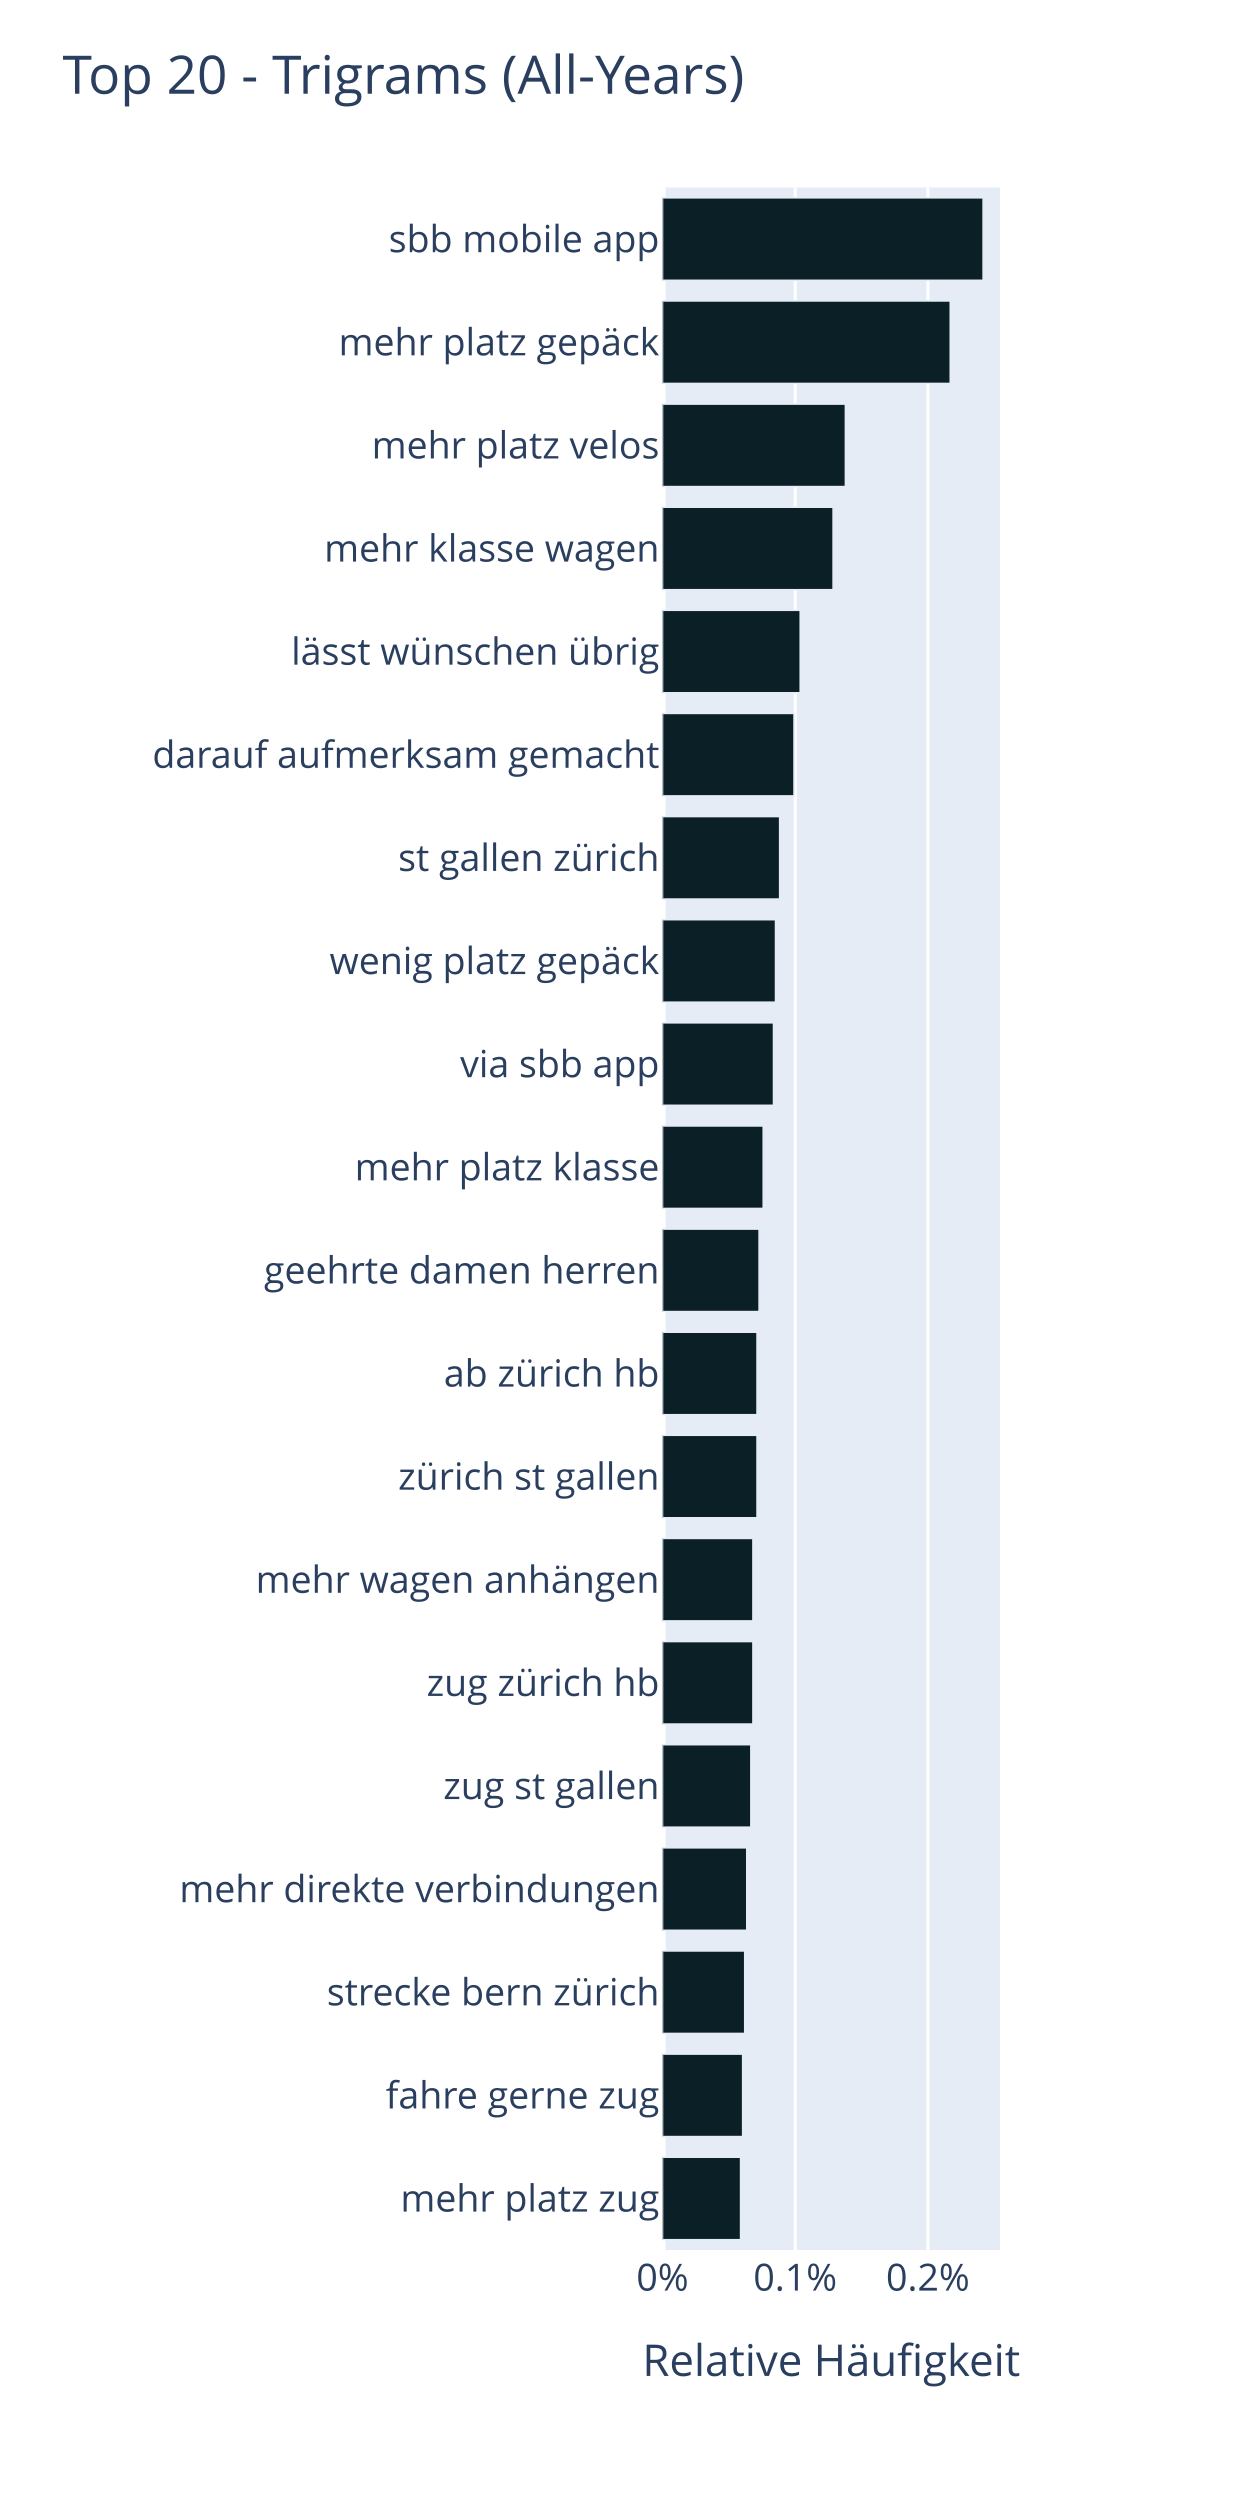
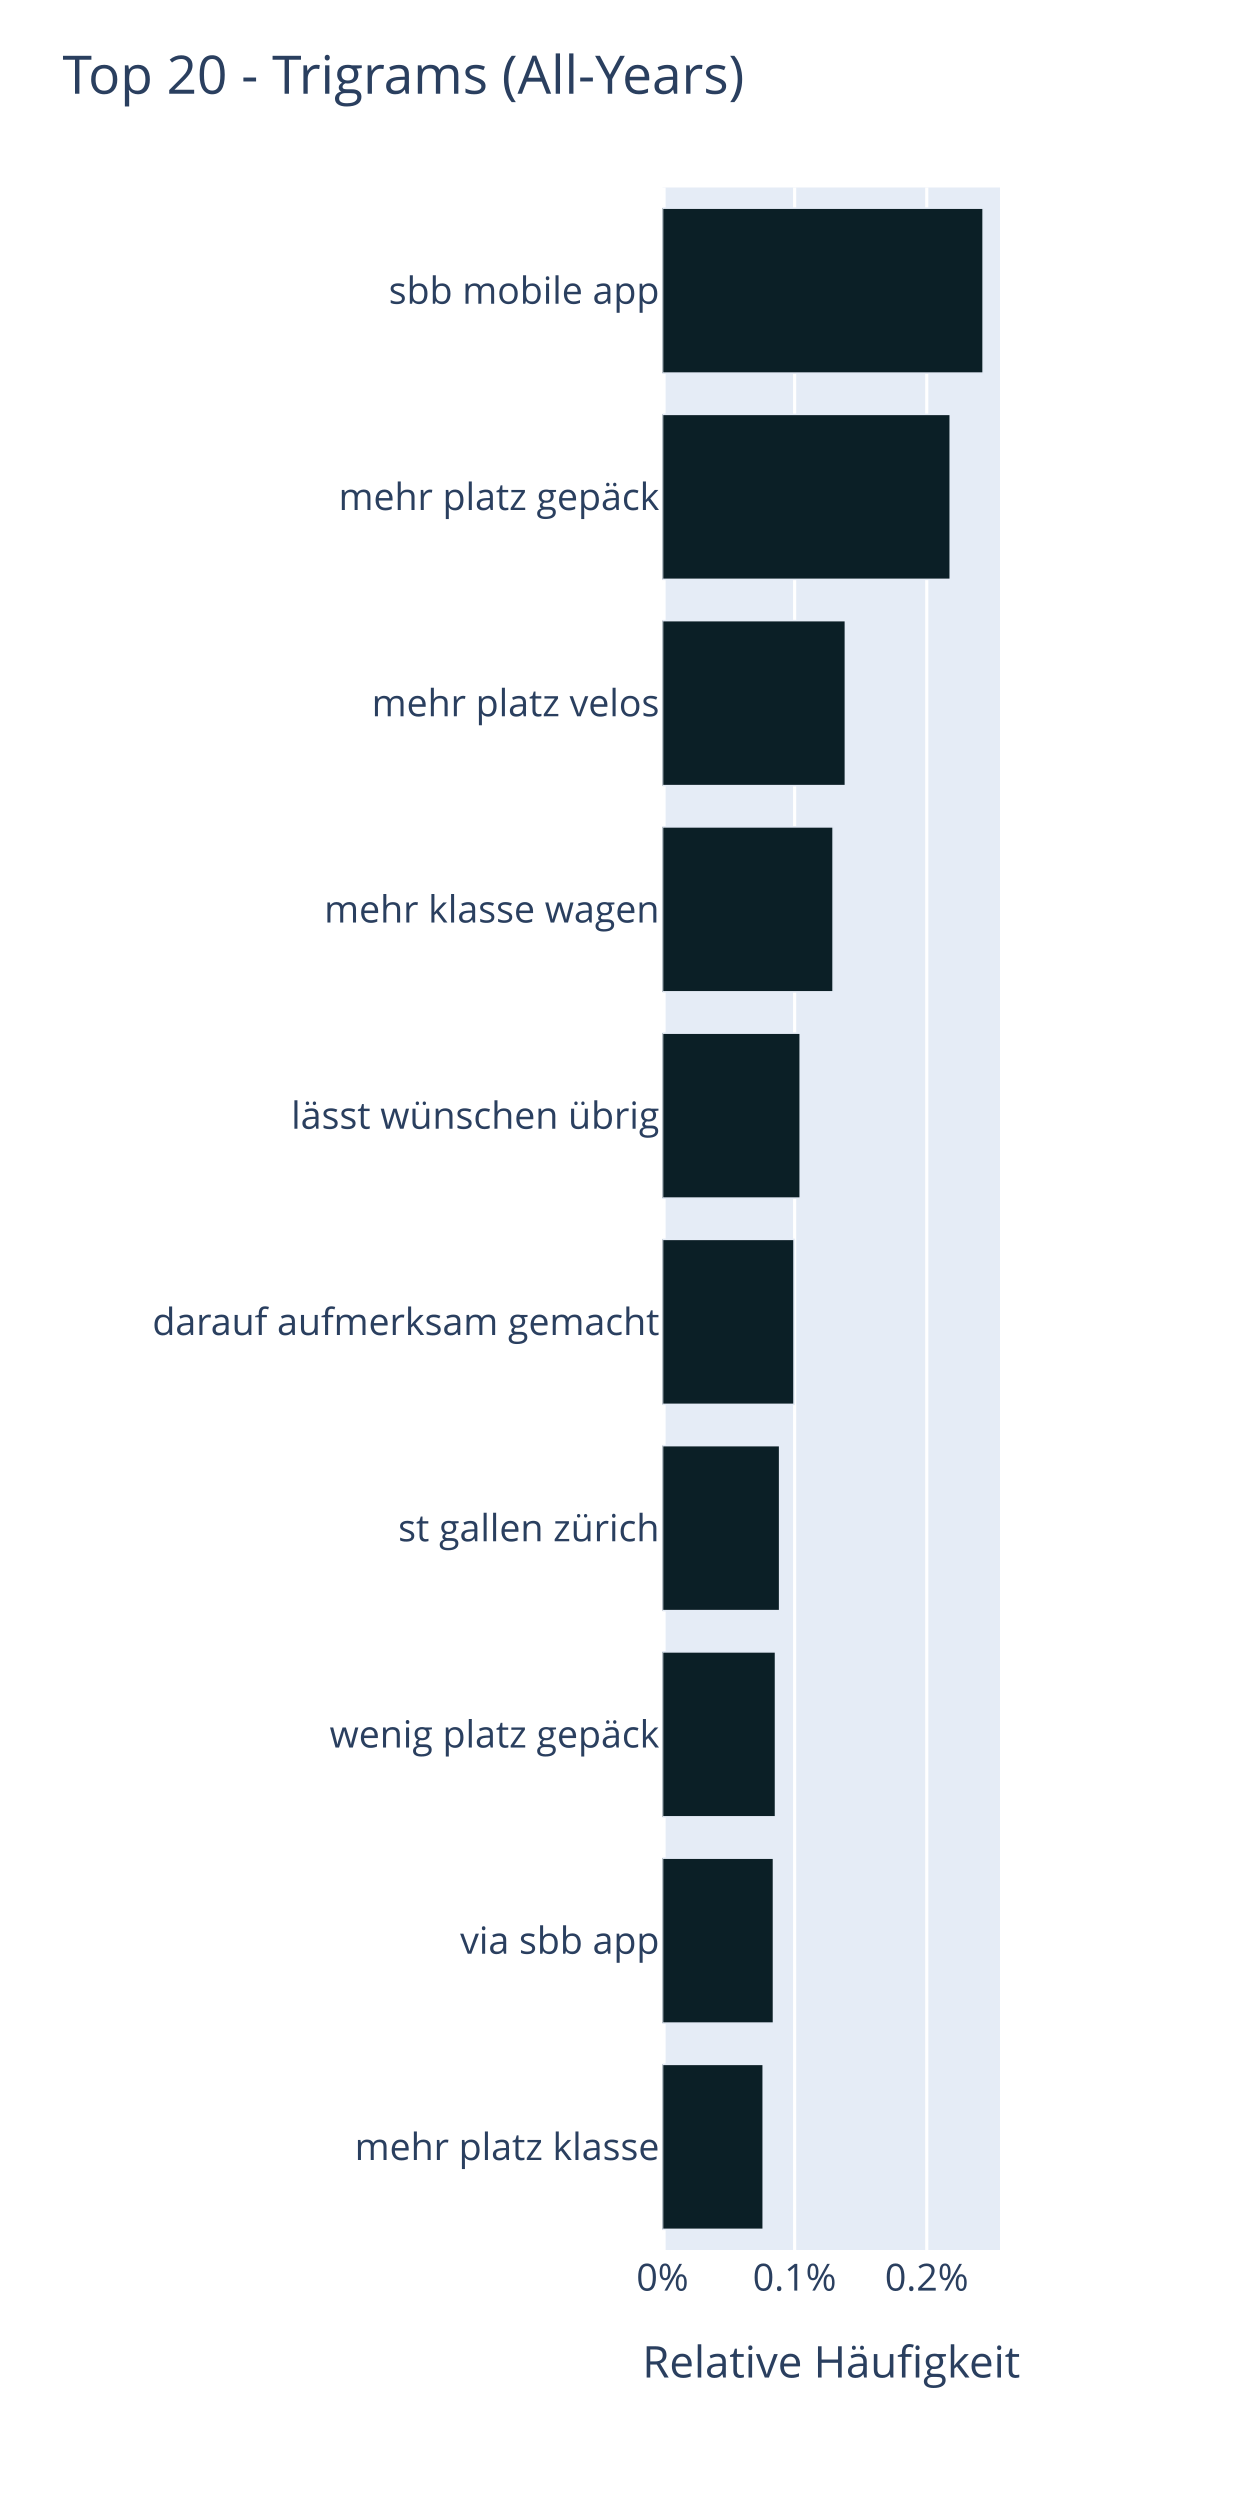
<svg xmlns="http://www.w3.org/2000/svg" class="main-svg" width="400" height="800" style="" viewBox="0 0 400 800">
  <rect x="0" y="0" width="400" height="800" style="fill: rgb(255, 255, 255); fill-opacity: 1;" />
-   <defs id="defs-85b43e">
+   <defs id="defs-629118">
    <g class="clips">
-       <clipPath id="clip85b43exyplot" class="plotclip">
+       <clipPath id="clip629118xyplot" class="plotclip">
        <rect width="108" height="660" />
      </clipPath>
-       <clipPath class="axesclip" id="clip85b43ex">
+       <clipPath class="axesclip" id="clip629118x">
        <rect x="212" y="0" width="108" height="800" />
      </clipPath>
-       <clipPath class="axesclip" id="clip85b43ey">
+       <clipPath class="axesclip" id="clip629118y">
        <rect x="0" y="60" width="400" height="660" />
      </clipPath>
-       <clipPath class="axesclip" id="clip85b43exy">
+       <clipPath class="axesclip" id="clip629118xy">
        <rect x="212" y="60" width="108" height="660" />
      </clipPath>
    </g>
    <g class="gradients" />
    <g class="patterns" />
  </defs>
  <g class="bglayer">
    <rect class="bg" x="212" y="60" width="108" height="660" style="fill: rgb(229, 236, 246); fill-opacity: 1; stroke-width: 0;" />
  </g>
  <g class="layer-below">
    <g class="imagelayer" />
    <g class="shapelayer" />
  </g>
  <g class="cartesianlayer">
    <g class="subplot xy">
      <g class="layer-subplot">
        <g class="shapelayer" />
        <g class="imagelayer" />
      </g>
      <g class="minor-gridlayer">
        <g class="x" />
        <g class="y" />
      </g>
      <g class="gridlayer">
        <g class="x">
-           <path class="xgrid crisp" transform="translate(254.47,0)" d="M0,60v660" style="stroke: rgb(255, 255, 255); stroke-opacity: 1; stroke-width: 1px;" />
-           <path class="xgrid crisp" transform="translate(296.93,0)" d="M0,60v660" style="stroke: rgb(255, 255, 255); stroke-opacity: 1; stroke-width: 1px;" />
+           <path class="xgrid crisp" transform="translate(254.28,0)" d="M0,60v660" style="stroke: rgb(255, 255, 255); stroke-opacity: 1; stroke-width: 1px;" />
+           <path class="xgrid crisp" transform="translate(296.56,0)" d="M0,60v660" style="stroke: rgb(255, 255, 255); stroke-opacity: 1; stroke-width: 1px;" />
        </g>
        <g class="y" />
      </g>
      <g class="zerolinelayer">
        <path class="xzl zl crisp" transform="translate(212,0)" d="M0,60v660" style="stroke: rgb(255, 255, 255); stroke-opacity: 1; stroke-width: 2px;" />
      </g>
      <path class="xlines-below" />
      <path class="ylines-below" />
      <g class="overlines-below" />
      <g class="xaxislayer-below" />
      <g class="yaxislayer-below" />
      <g class="overaxes-below" />
-       <g class="plot" transform="translate(212,60)" clip-path="url(#clip85b43exyplot)">
+       <g class="plot" transform="translate(212,60)" clip-path="url(#clip629118xyplot)">
        <g class="barlayer mlayer">
          <g class="trace bars" style="opacity: 1;">
            <g class="points">
              <g class="point">
-                 <path d="M0,656.7V630.3H24.99V656.7Z" style="vector-effect: non-scaling-stroke; opacity: 1; stroke-width: 0.5px; fill: rgb(11, 31, 38); fill-opacity: 1; stroke: rgb(229, 236, 246); stroke-opacity: 1;" />
+                 <path d="M0,653.4V600.6H32.23V653.4Z" style="vector-effect: non-scaling-stroke; opacity: 1; stroke-width: 0.5px; fill: rgb(11, 31, 38); fill-opacity: 1; stroke: rgb(229, 236, 246); stroke-opacity: 1;" />
              </g>
              <g class="point">
-                 <path d="M0,623.7V597.3H25.65V623.7Z" style="vector-effect: non-scaling-stroke; opacity: 1; stroke-width: 0.5px; fill: rgb(11, 31, 38); fill-opacity: 1; stroke: rgb(229, 236, 246); stroke-opacity: 1;" />
+                 <path d="M0,587.4V534.6H35.52V587.4Z" style="vector-effect: non-scaling-stroke; opacity: 1; stroke-width: 0.5px; fill: rgb(11, 31, 38); fill-opacity: 1; stroke: rgb(229, 236, 246); stroke-opacity: 1;" />
              </g>
              <g class="point">
-                 <path d="M0,590.7V564.3H26.31V590.7Z" style="vector-effect: non-scaling-stroke; opacity: 1; stroke-width: 0.5px; fill: rgb(11, 31, 38); fill-opacity: 1; stroke: rgb(229, 236, 246); stroke-opacity: 1;" />
+                 <path d="M0,521.4V468.6H36.17V521.4Z" style="vector-effect: non-scaling-stroke; opacity: 1; stroke-width: 0.5px; fill: rgb(11, 31, 38); fill-opacity: 1; stroke: rgb(229, 236, 246); stroke-opacity: 1;" />
              </g>
              <g class="point">
-                 <path d="M0,557.7V531.3H26.97V557.7Z" style="vector-effect: non-scaling-stroke; opacity: 1; stroke-width: 0.5px; fill: rgb(11, 31, 38); fill-opacity: 1; stroke: rgb(229, 236, 246); stroke-opacity: 1;" />
+                 <path d="M0,455.4V402.6H37.49V455.4Z" style="vector-effect: non-scaling-stroke; opacity: 1; stroke-width: 0.5px; fill: rgb(11, 31, 38); fill-opacity: 1; stroke: rgb(229, 236, 246); stroke-opacity: 1;" />
              </g>
              <g class="point">
-                 <path d="M0,524.7V498.3H28.28V524.7Z" style="vector-effect: non-scaling-stroke; opacity: 1; stroke-width: 0.5px; fill: rgb(11, 31, 38); fill-opacity: 1; stroke: rgb(229, 236, 246); stroke-opacity: 1;" />
+                 <path d="M0,389.4V336.6H42.09V389.4Z" style="vector-effect: non-scaling-stroke; opacity: 1; stroke-width: 0.5px; fill: rgb(11, 31, 38); fill-opacity: 1; stroke: rgb(229, 236, 246); stroke-opacity: 1;" />
              </g>
              <g class="point">
-                 <path d="M0,491.7V465.3H28.94V491.7Z" style="vector-effect: non-scaling-stroke; opacity: 1; stroke-width: 0.5px; fill: rgb(11, 31, 38); fill-opacity: 1; stroke: rgb(229, 236, 246); stroke-opacity: 1;" />
+                 <path d="M0,323.4V270.6H44.07V323.4Z" style="vector-effect: non-scaling-stroke; opacity: 1; stroke-width: 0.5px; fill: rgb(11, 31, 38); fill-opacity: 1; stroke: rgb(229, 236, 246); stroke-opacity: 1;" />
              </g>
              <g class="point">
-                 <path d="M0,458.7V432.3H28.94V458.7Z" style="vector-effect: non-scaling-stroke; opacity: 1; stroke-width: 0.5px; fill: rgb(11, 31, 38); fill-opacity: 1; stroke: rgb(229, 236, 246); stroke-opacity: 1;" />
+                 <path d="M0,257.4V204.6H54.59V257.4Z" style="vector-effect: non-scaling-stroke; opacity: 1; stroke-width: 0.5px; fill: rgb(11, 31, 38); fill-opacity: 1; stroke: rgb(229, 236, 246); stroke-opacity: 1;" />
              </g>
              <g class="point">
-                 <path d="M0,425.7V399.3H30.25V425.7Z" style="vector-effect: non-scaling-stroke; opacity: 1; stroke-width: 0.5px; fill: rgb(11, 31, 38); fill-opacity: 1; stroke: rgb(229, 236, 246); stroke-opacity: 1;" />
+                 <path d="M0,191.4V138.6H58.53V191.4Z" style="vector-effect: non-scaling-stroke; opacity: 1; stroke-width: 0.5px; fill: rgb(11, 31, 38); fill-opacity: 1; stroke: rgb(229, 236, 246); stroke-opacity: 1;" />
              </g>
              <g class="point">
-                 <path d="M0,392.7V366.3H30.25V392.7Z" style="vector-effect: non-scaling-stroke; opacity: 1; stroke-width: 0.5px; fill: rgb(11, 31, 38); fill-opacity: 1; stroke: rgb(229, 236, 246); stroke-opacity: 1;" />
+                 <path d="M0,125.4V72.6H92.08V125.4Z" style="vector-effect: non-scaling-stroke; opacity: 1; stroke-width: 0.5px; fill: rgb(11, 31, 38); fill-opacity: 1; stroke: rgb(229, 236, 246); stroke-opacity: 1;" />
              </g>
              <g class="point">
-                 <path d="M0,359.7V333.3H30.91V359.7Z" style="vector-effect: non-scaling-stroke; opacity: 1; stroke-width: 0.5px; fill: rgb(11, 31, 38); fill-opacity: 1; stroke: rgb(229, 236, 246); stroke-opacity: 1;" />
-               </g>
-               <g class="point">
-                 <path d="M0,326.7V300.3H32.23V326.7Z" style="vector-effect: non-scaling-stroke; opacity: 1; stroke-width: 0.5px; fill: rgb(11, 31, 38); fill-opacity: 1; stroke: rgb(229, 236, 246); stroke-opacity: 1;" />
-               </g>
-               <g class="point">
-                 <path d="M0,293.7V267.3H35.52V293.7Z" style="vector-effect: non-scaling-stroke; opacity: 1; stroke-width: 0.5px; fill: rgb(11, 31, 38); fill-opacity: 1; stroke: rgb(229, 236, 246); stroke-opacity: 1;" />
-               </g>
-               <g class="point">
-                 <path d="M0,260.7V234.3H36.17V260.7Z" style="vector-effect: non-scaling-stroke; opacity: 1; stroke-width: 0.5px; fill: rgb(11, 31, 38); fill-opacity: 1; stroke: rgb(229, 236, 246); stroke-opacity: 1;" />
-               </g>
-               <g class="point">
-                 <path d="M0,227.7V201.3H37.49V227.7Z" style="vector-effect: non-scaling-stroke; opacity: 1; stroke-width: 0.5px; fill: rgb(11, 31, 38); fill-opacity: 1; stroke: rgb(229, 236, 246); stroke-opacity: 1;" />
-               </g>
-               <g class="point">
-                 <path d="M0,194.7V168.3H42.09V194.7Z" style="vector-effect: non-scaling-stroke; opacity: 1; stroke-width: 0.5px; fill: rgb(11, 31, 38); fill-opacity: 1; stroke: rgb(229, 236, 246); stroke-opacity: 1;" />
-               </g>
-               <g class="point">
-                 <path d="M0,161.7V135.3H44.07V161.7Z" style="vector-effect: non-scaling-stroke; opacity: 1; stroke-width: 0.5px; fill: rgb(11, 31, 38); fill-opacity: 1; stroke: rgb(229, 236, 246); stroke-opacity: 1;" />
-               </g>
-               <g class="point">
-                 <path d="M0,128.7V102.3H54.59V128.7Z" style="vector-effect: non-scaling-stroke; opacity: 1; stroke-width: 0.5px; fill: rgb(11, 31, 38); fill-opacity: 1; stroke: rgb(229, 236, 246); stroke-opacity: 1;" />
-               </g>
-               <g class="point">
-                 <path d="M0,95.7V69.3H58.53V95.7Z" style="vector-effect: non-scaling-stroke; opacity: 1; stroke-width: 0.5px; fill: rgb(11, 31, 38); fill-opacity: 1; stroke: rgb(229, 236, 246); stroke-opacity: 1;" />
-               </g>
-               <g class="point">
-                 <path d="M0,62.7V36.3H92.08V62.7Z" style="vector-effect: non-scaling-stroke; opacity: 1; stroke-width: 0.5px; fill: rgb(11, 31, 38); fill-opacity: 1; stroke: rgb(229, 236, 246); stroke-opacity: 1;" />
-               </g>
-               <g class="point">
-                 <path d="M0,29.7V3.3H102.6V29.7Z" style="vector-effect: non-scaling-stroke; opacity: 1; stroke-width: 0.5px; fill: rgb(11, 31, 38); fill-opacity: 1; stroke: rgb(229, 236, 246); stroke-opacity: 1;" />
+                 <path d="M0,59.4V6.6H102.6V59.4Z" style="vector-effect: non-scaling-stroke; opacity: 1; stroke-width: 0.5px; fill: rgb(11, 31, 38); fill-opacity: 1; stroke: rgb(229, 236, 246); stroke-opacity: 1;" />
              </g>
            </g>
          </g>
        </g>
      </g>
      <g class="overplot" />
      <path class="xlines-above crisp" d="M0,0" style="fill: none;" />
      <path class="ylines-above crisp" d="M0,0" style="fill: none;" />
      <g class="overlines-above" />
      <g class="xaxislayer-above">
        <g class="xtick">
          <text text-anchor="middle" x="0" y="733" transform="translate(212,0)" style="font-family: 'Open Sans', verdana, arial, sans-serif; font-size: 12px; fill: rgb(42, 63, 95); fill-opacity: 1; white-space: pre; opacity: 1;">0%</text>
        </g>
        <g class="xtick">
-           <text text-anchor="middle" x="0" y="733" style="font-family: 'Open Sans', verdana, arial, sans-serif; font-size: 12px; fill: rgb(42, 63, 95); fill-opacity: 1; white-space: pre; opacity: 1;" transform="translate(254.47,0)">0.1%</text>
+           <text text-anchor="middle" x="0" y="733" style="font-family: 'Open Sans', verdana, arial, sans-serif; font-size: 12px; fill: rgb(42, 63, 95); fill-opacity: 1; white-space: pre; opacity: 1;" transform="translate(254.28,0)">0.1%</text>
        </g>
        <g class="xtick">
-           <text text-anchor="middle" x="0" y="733" style="font-family: 'Open Sans', verdana, arial, sans-serif; font-size: 12px; fill: rgb(42, 63, 95); fill-opacity: 1; white-space: pre; opacity: 1;" transform="translate(296.93,0)">0.2%</text>
+           <text text-anchor="middle" x="0" y="733" style="font-family: 'Open Sans', verdana, arial, sans-serif; font-size: 12px; fill: rgb(42, 63, 95); fill-opacity: 1; white-space: pre; opacity: 1;" transform="translate(296.56,0)">0.2%</text>
        </g>
      </g>
      <g class="yaxislayer-above">
        <g class="ytick">
-           <text text-anchor="end" x="211" y="4.2" transform="translate(0,703.5)" style="font-family: 'Open Sans', verdana, arial, sans-serif; font-size: 12px; fill: rgb(42, 63, 95); fill-opacity: 1; white-space: pre; opacity: 1;">mehr platz zug</text>
+           <text text-anchor="end" x="211" y="4.2" transform="translate(0,687)" style="font-family: 'Open Sans', verdana, arial, sans-serif; font-size: 12px; fill: rgb(42, 63, 95); fill-opacity: 1; white-space: pre; opacity: 1;">mehr platz klasse</text>
        </g>
        <g class="ytick">
-           <text text-anchor="end" x="211" y="4.2" transform="translate(0,670.5)" style="font-family: 'Open Sans', verdana, arial, sans-serif; font-size: 12px; fill: rgb(42, 63, 95); fill-opacity: 1; white-space: pre; opacity: 1;">fahre gerne zug</text>
+           <text text-anchor="end" x="211" y="4.2" transform="translate(0,621)" style="font-family: 'Open Sans', verdana, arial, sans-serif; font-size: 12px; fill: rgb(42, 63, 95); fill-opacity: 1; white-space: pre; opacity: 1;">via sbb app</text>
        </g>
        <g class="ytick">
-           <text text-anchor="end" x="211" y="4.2" transform="translate(0,637.5)" style="font-family: 'Open Sans', verdana, arial, sans-serif; font-size: 12px; fill: rgb(42, 63, 95); fill-opacity: 1; white-space: pre; opacity: 1;">strecke bern zürich</text>
+           <text text-anchor="end" x="211" y="4.2" transform="translate(0,555)" style="font-family: 'Open Sans', verdana, arial, sans-serif; font-size: 12px; fill: rgb(42, 63, 95); fill-opacity: 1; white-space: pre; opacity: 1;">wenig platz gepäck</text>
        </g>
        <g class="ytick">
-           <text text-anchor="end" x="211" y="4.2" transform="translate(0,604.5)" style="font-family: 'Open Sans', verdana, arial, sans-serif; font-size: 12px; fill: rgb(42, 63, 95); fill-opacity: 1; white-space: pre; opacity: 1;">mehr direkte verbindungen</text>
+           <text text-anchor="end" x="211" y="4.2" transform="translate(0,489)" style="font-family: 'Open Sans', verdana, arial, sans-serif; font-size: 12px; fill: rgb(42, 63, 95); fill-opacity: 1; white-space: pre; opacity: 1;">st gallen zürich</text>
        </g>
        <g class="ytick">
-           <text text-anchor="end" x="211" y="4.2" transform="translate(0,571.5)" style="font-family: 'Open Sans', verdana, arial, sans-serif; font-size: 12px; fill: rgb(42, 63, 95); fill-opacity: 1; white-space: pre; opacity: 1;">zug st gallen</text>
+           <text text-anchor="end" x="211" y="4.2" transform="translate(0,423)" style="font-family: 'Open Sans', verdana, arial, sans-serif; font-size: 12px; fill: rgb(42, 63, 95); fill-opacity: 1; white-space: pre; opacity: 1;">darauf aufmerksam gemacht</text>
        </g>
        <g class="ytick">
-           <text text-anchor="end" x="211" y="4.2" transform="translate(0,538.5)" style="font-family: 'Open Sans', verdana, arial, sans-serif; font-size: 12px; fill: rgb(42, 63, 95); fill-opacity: 1; white-space: pre; opacity: 1;">zug zürich hb</text>
+           <text text-anchor="end" x="211" y="4.2" transform="translate(0,357)" style="font-family: 'Open Sans', verdana, arial, sans-serif; font-size: 12px; fill: rgb(42, 63, 95); fill-opacity: 1; white-space: pre; opacity: 1;">lässt wünschen übrig</text>
        </g>
        <g class="ytick">
-           <text text-anchor="end" x="211" y="4.2" transform="translate(0,505.5)" style="font-family: 'Open Sans', verdana, arial, sans-serif; font-size: 12px; fill: rgb(42, 63, 95); fill-opacity: 1; white-space: pre; opacity: 1;">mehr wagen anhängen</text>
+           <text text-anchor="end" x="211" y="4.2" transform="translate(0,291)" style="font-family: 'Open Sans', verdana, arial, sans-serif; font-size: 12px; fill: rgb(42, 63, 95); fill-opacity: 1; white-space: pre; opacity: 1;">mehr klasse wagen</text>
        </g>
        <g class="ytick">
-           <text text-anchor="end" x="211" y="4.2" transform="translate(0,472.5)" style="font-family: 'Open Sans', verdana, arial, sans-serif; font-size: 12px; fill: rgb(42, 63, 95); fill-opacity: 1; white-space: pre; opacity: 1;">zürich st gallen</text>
+           <text text-anchor="end" x="211" y="4.2" transform="translate(0,225)" style="font-family: 'Open Sans', verdana, arial, sans-serif; font-size: 12px; fill: rgb(42, 63, 95); fill-opacity: 1; white-space: pre; opacity: 1;">mehr platz velos</text>
        </g>
        <g class="ytick">
-           <text text-anchor="end" x="211" y="4.2" transform="translate(0,439.5)" style="font-family: 'Open Sans', verdana, arial, sans-serif; font-size: 12px; fill: rgb(42, 63, 95); fill-opacity: 1; white-space: pre; opacity: 1;">ab zürich hb</text>
+           <text text-anchor="end" x="211" y="4.2" transform="translate(0,159)" style="font-family: 'Open Sans', verdana, arial, sans-serif; font-size: 12px; fill: rgb(42, 63, 95); fill-opacity: 1; white-space: pre; opacity: 1;">mehr platz gepäck</text>
        </g>
        <g class="ytick">
-           <text text-anchor="end" x="211" y="4.2" transform="translate(0,406.5)" style="font-family: 'Open Sans', verdana, arial, sans-serif; font-size: 12px; fill: rgb(42, 63, 95); fill-opacity: 1; white-space: pre; opacity: 1;">geehrte damen herren</text>
-         </g>
-         <g class="ytick">
-           <text text-anchor="end" x="211" y="4.2" transform="translate(0,373.5)" style="font-family: 'Open Sans', verdana, arial, sans-serif; font-size: 12px; fill: rgb(42, 63, 95); fill-opacity: 1; white-space: pre; opacity: 1;">mehr platz klasse</text>
-         </g>
-         <g class="ytick">
-           <text text-anchor="end" x="211" y="4.2" transform="translate(0,340.5)" style="font-family: 'Open Sans', verdana, arial, sans-serif; font-size: 12px; fill: rgb(42, 63, 95); fill-opacity: 1; white-space: pre; opacity: 1;">via sbb app</text>
-         </g>
-         <g class="ytick">
-           <text text-anchor="end" x="211" y="4.2" transform="translate(0,307.5)" style="font-family: 'Open Sans', verdana, arial, sans-serif; font-size: 12px; fill: rgb(42, 63, 95); fill-opacity: 1; white-space: pre; opacity: 1;">wenig platz gepäck</text>
-         </g>
-         <g class="ytick">
-           <text text-anchor="end" x="211" y="4.2" transform="translate(0,274.5)" style="font-family: 'Open Sans', verdana, arial, sans-serif; font-size: 12px; fill: rgb(42, 63, 95); fill-opacity: 1; white-space: pre; opacity: 1;">st gallen zürich</text>
-         </g>
-         <g class="ytick">
-           <text text-anchor="end" x="211" y="4.2" transform="translate(0,241.5)" style="font-family: 'Open Sans', verdana, arial, sans-serif; font-size: 12px; fill: rgb(42, 63, 95); fill-opacity: 1; white-space: pre; opacity: 1;">darauf aufmerksam gemacht</text>
-         </g>
-         <g class="ytick">
-           <text text-anchor="end" x="211" y="4.2" transform="translate(0,208.5)" style="font-family: 'Open Sans', verdana, arial, sans-serif; font-size: 12px; fill: rgb(42, 63, 95); fill-opacity: 1; white-space: pre; opacity: 1;">lässt wünschen übrig</text>
-         </g>
-         <g class="ytick">
-           <text text-anchor="end" x="211" y="4.2" transform="translate(0,175.5)" style="font-family: 'Open Sans', verdana, arial, sans-serif; font-size: 12px; fill: rgb(42, 63, 95); fill-opacity: 1; white-space: pre; opacity: 1;">mehr klasse wagen</text>
-         </g>
-         <g class="ytick">
-           <text text-anchor="end" x="211" y="4.2" transform="translate(0,142.5)" style="font-family: 'Open Sans', verdana, arial, sans-serif; font-size: 12px; fill: rgb(42, 63, 95); fill-opacity: 1; white-space: pre; opacity: 1;">mehr platz velos</text>
-         </g>
-         <g class="ytick">
-           <text text-anchor="end" x="211" y="4.2" transform="translate(0,109.5)" style="font-family: 'Open Sans', verdana, arial, sans-serif; font-size: 12px; fill: rgb(42, 63, 95); fill-opacity: 1; white-space: pre; opacity: 1;">mehr platz gepäck</text>
-         </g>
-         <g class="ytick">
-           <text text-anchor="end" x="211" y="4.2" transform="translate(0,76.5)" style="font-family: 'Open Sans', verdana, arial, sans-serif; font-size: 12px; fill: rgb(42, 63, 95); fill-opacity: 1; white-space: pre; opacity: 1;">sbb mobile app</text>
+           <text text-anchor="end" x="211" y="4.2" transform="translate(0,93)" style="font-family: 'Open Sans', verdana, arial, sans-serif; font-size: 12px; fill: rgb(42, 63, 95); fill-opacity: 1; white-space: pre; opacity: 1;">sbb mobile app</text>
        </g>
      </g>
      <g class="overaxes-above" />
    </g>
  </g>
  <g class="polarlayer" />
  <g class="smithlayer" />
  <g class="ternarylayer" />
  <g class="geolayer" />
  <g class="funnelarealayer" />
  <g class="pielayer" />
  <g class="iciclelayer" />
  <g class="treemaplayer" />
  <g class="sunburstlayer" />
  <g class="glimages" />
-   <defs id="topdefs-85b43e">
+   <defs id="topdefs-629118">
    <g class="clips" />
  </defs>
  <g class="layer-above">
    <g class="imagelayer" />
    <g class="shapelayer" />
  </g>
  <g class="infolayer">
    <g class="g-gtitle">
      <text class="gtitle" x="20" y="30" text-anchor="start" dy="0em" style="font-family: 'Open Sans', verdana, arial, sans-serif; font-size: 17px; fill: rgb(42, 63, 95); opacity: 1; font-weight: normal; white-space: pre;">Top 20 - Trigrams (All-Years)</text>
    </g>
    <g class="g-xtitle">
-       <text class="xtitle" x="266" y="760.3" text-anchor="middle" style="font-family: 'Open Sans', verdana, arial, sans-serif; font-size: 14px; fill: rgb(42, 63, 95); opacity: 1; font-weight: normal; white-space: pre;">Relative Häufigkeit</text>
+       <text class="xtitle" x="266" y="760.8" text-anchor="middle" style="font-family: 'Open Sans', verdana, arial, sans-serif; font-size: 14px; fill: rgb(42, 63, 95); opacity: 1; font-weight: normal; white-space: pre;">Relative Häufigkeit</text>
    </g>
    <g class="g-ytitle" />
  </g>
</svg>
